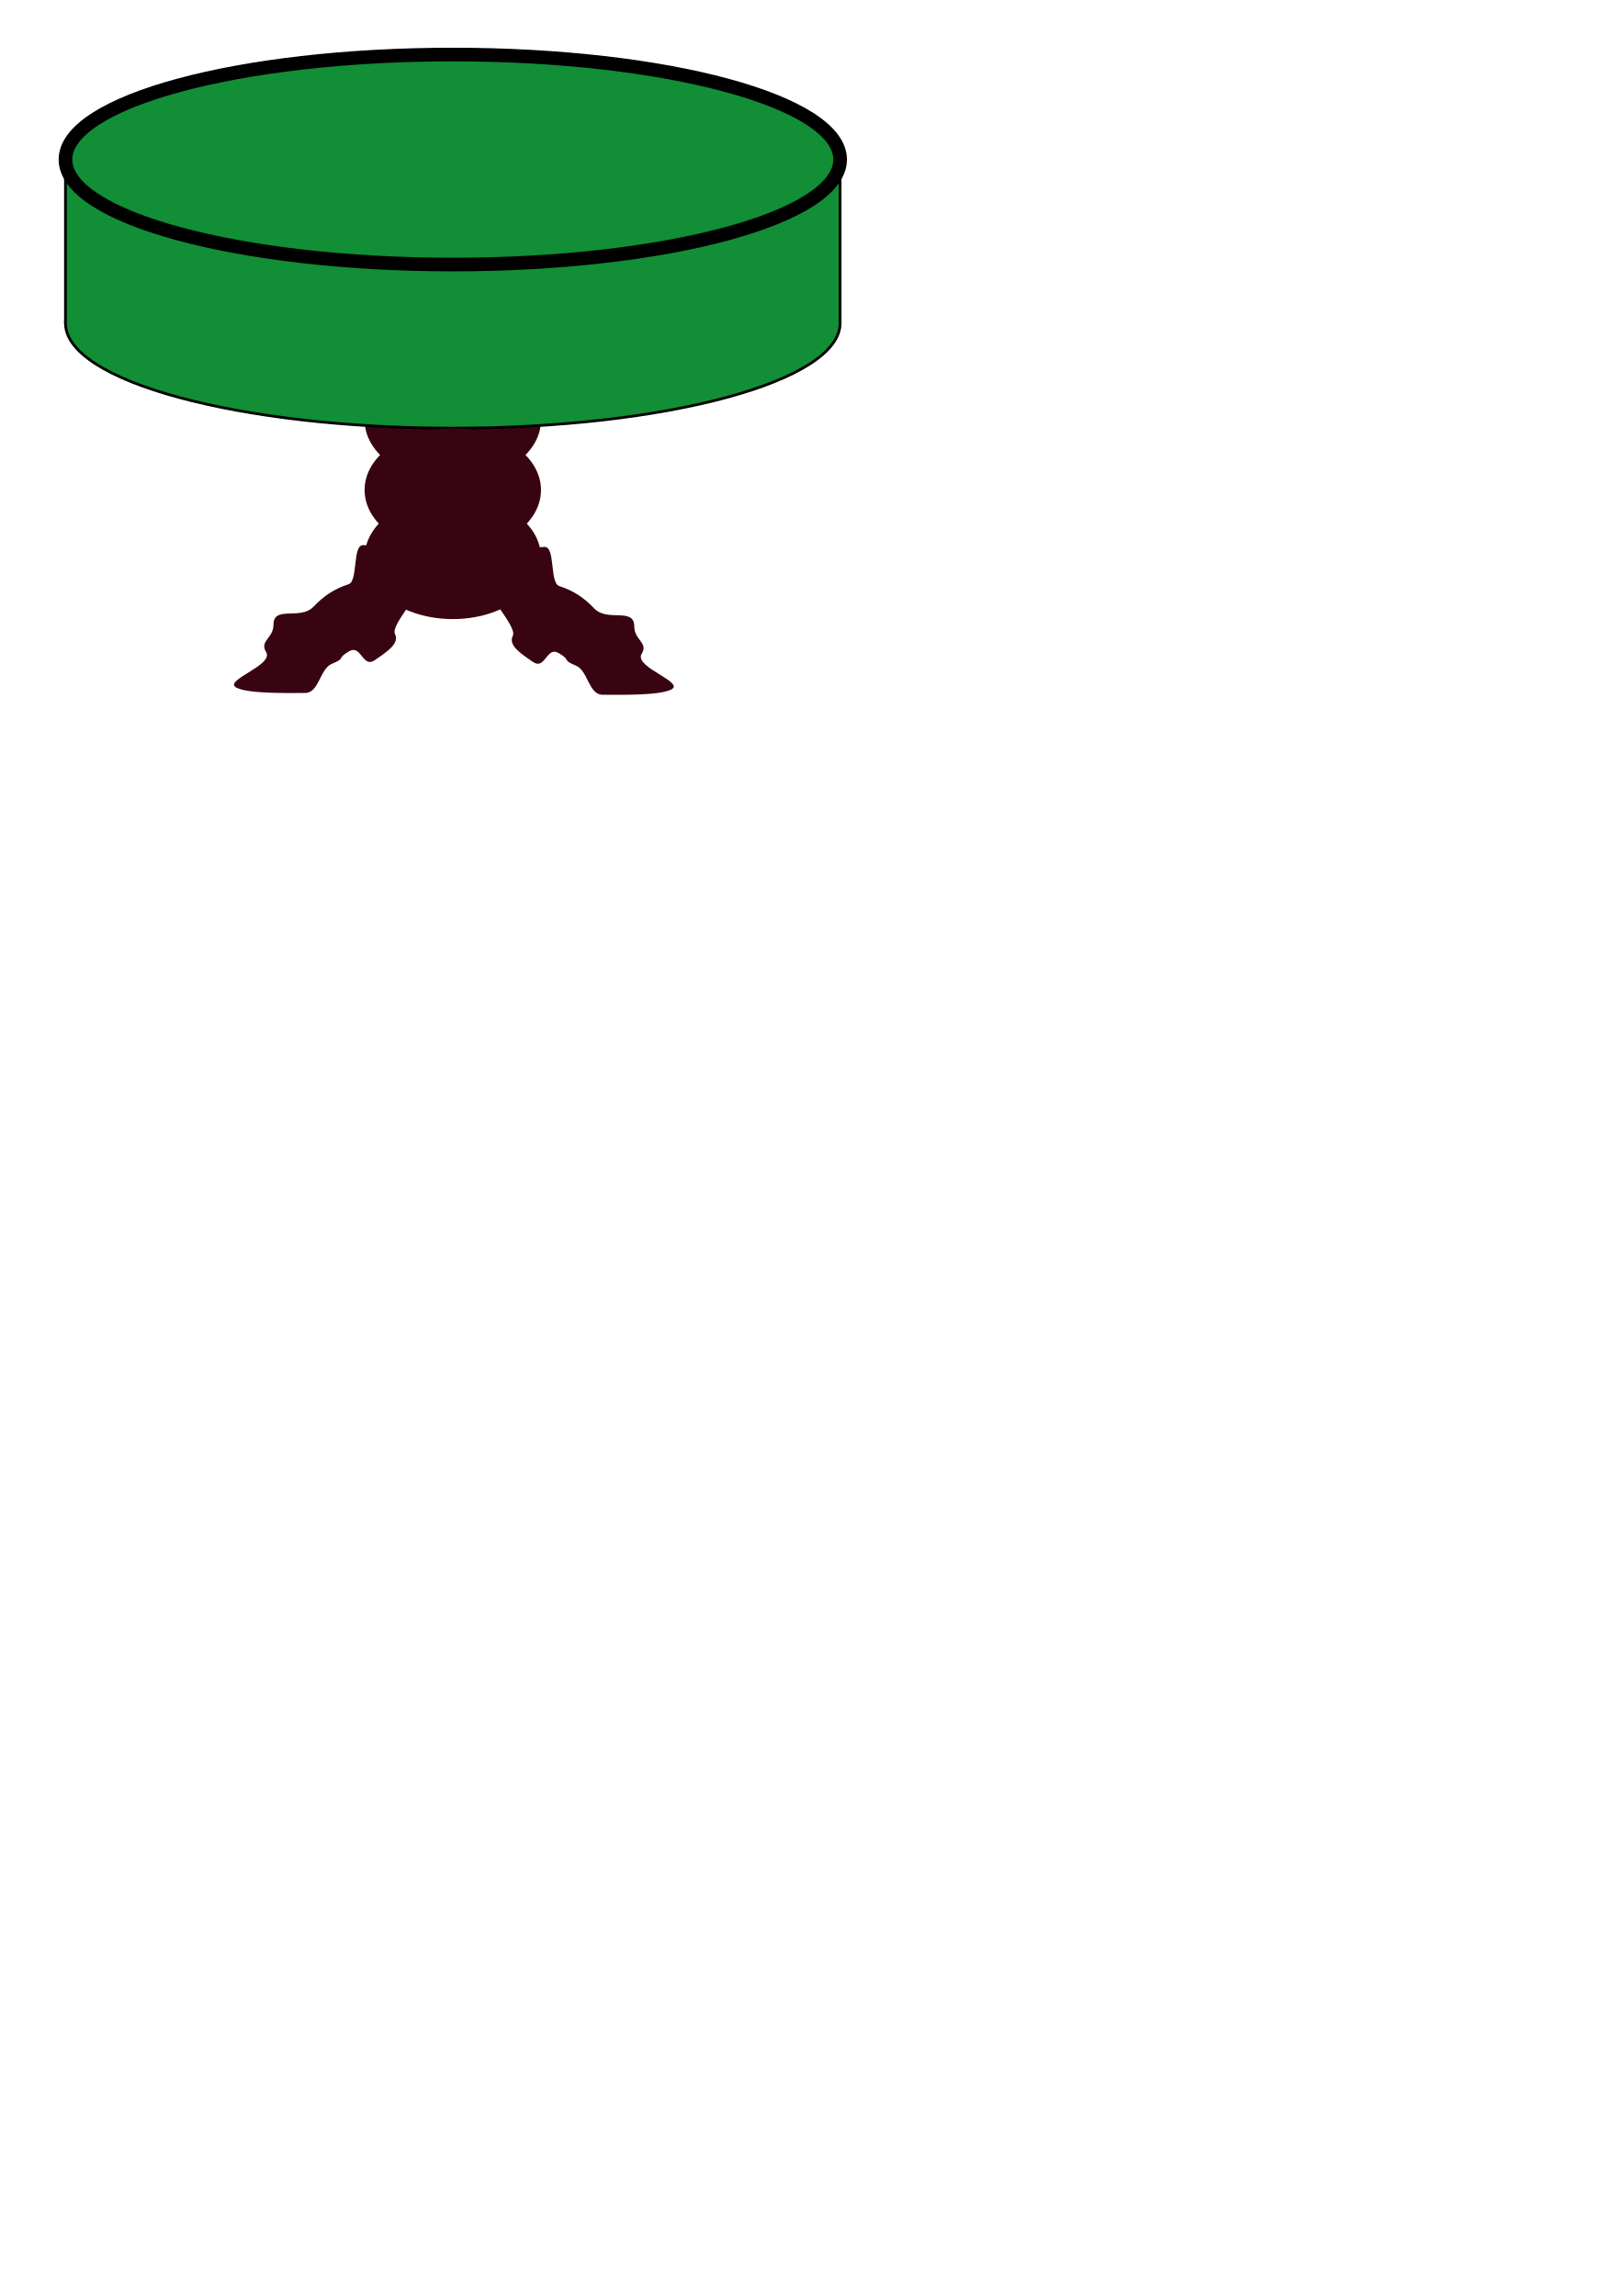
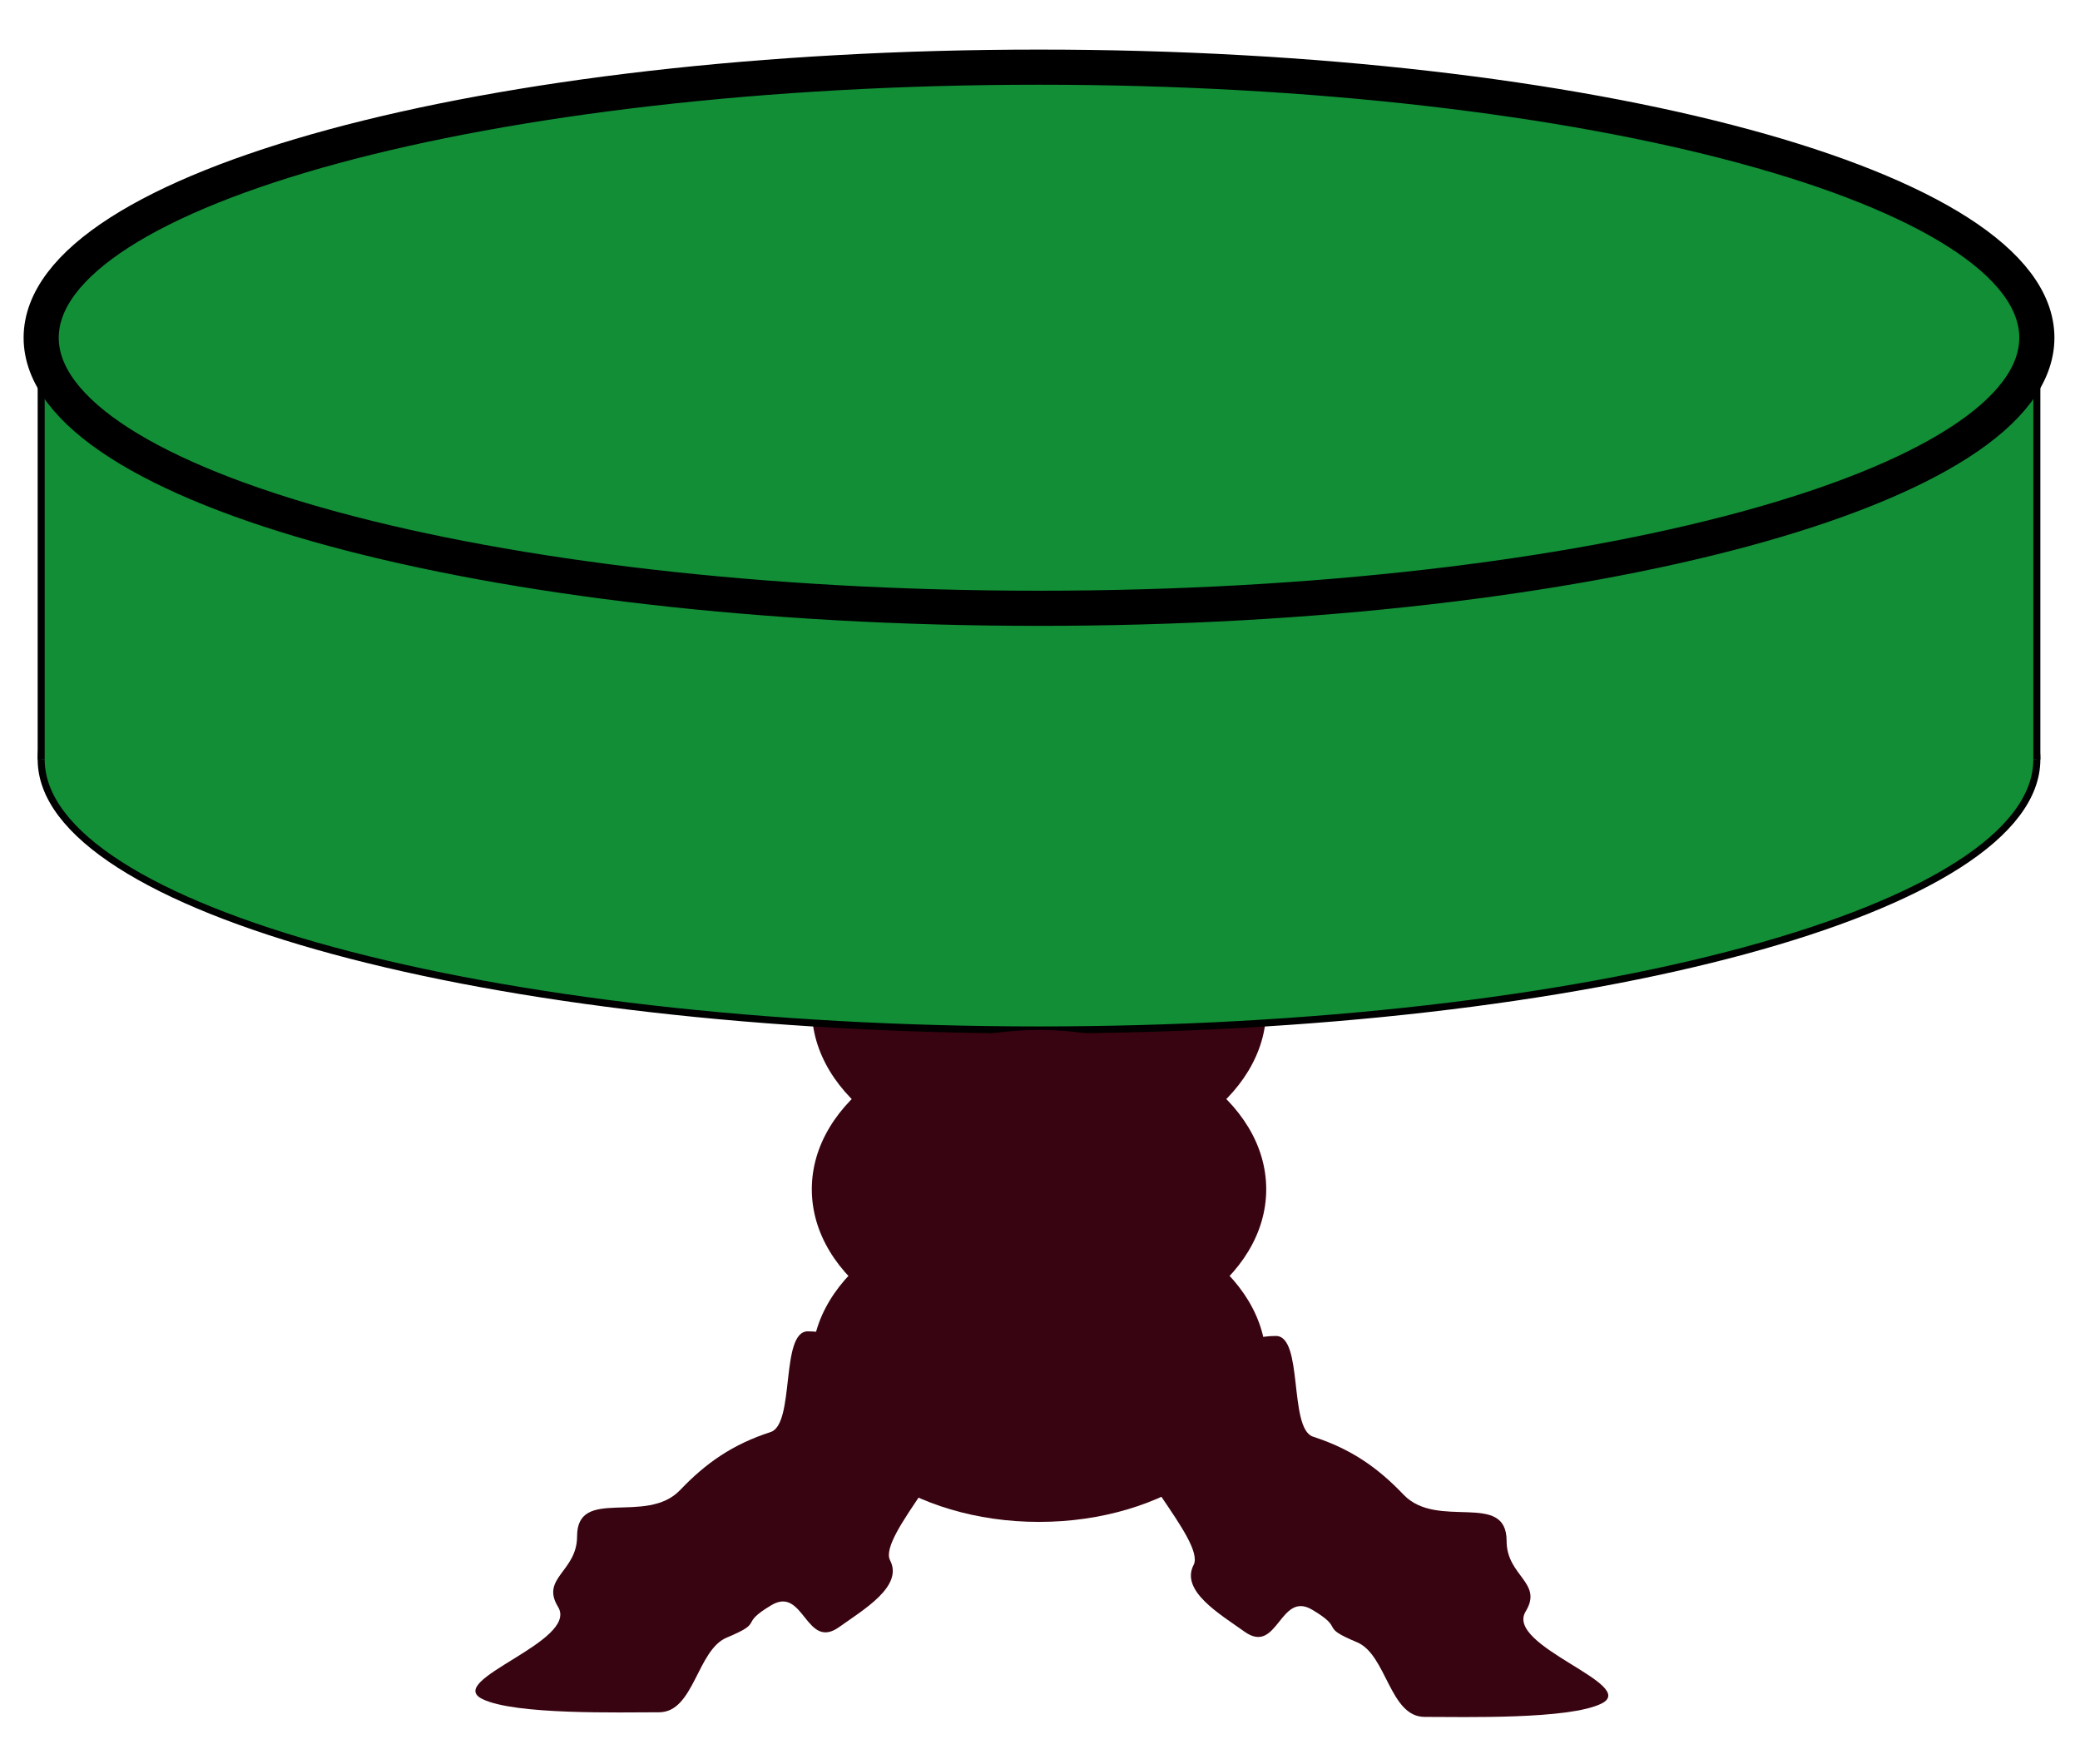
- <svg xmlns="http://www.w3.org/2000/svg" version="1.1" id="Warstwa_1" x="0px" y="0px" width="595.28px" height="841.889px" viewBox="0 0 595.28 841.889" enable-background="new 0 0 595.28 841.889" xml:space="preserve">
+ <svg xmlns="http://www.w3.org/2000/svg" version="1.1" id="Warstwa_1" x="0px" y="0px" width="296px" height="251px" viewBox="18.14 10.444 296 251" enable-background="new 18.14 10.444 296 251" xml:space="preserve">
  <ellipse fill="#390411" cx="166" cy="154.002" rx="32.333" ry="22.667" />
  <ellipse fill="#118E36" stroke="#000000" stroke-miterlimit="10" cx="166" cy="118.5" rx="142" ry="38.5" />
  <rect x="24" y="60.667" fill="#118E36" width="284" height="57.833" />
  <ellipse fill="#118E36" stroke="#000000" stroke-width="5" stroke-miterlimit="10" cx="166" cy="58.5" rx="142" ry="38.5" />
  <line fill="none" stroke="#000000" stroke-miterlimit="10" x1="24" y1="58.5" x2="24" y2="118.5" />
  <line fill="none" stroke="#000000" stroke-miterlimit="10" x1="308" y1="58.5" x2="308" y2="118.5" />
  <ellipse fill="#390411" cx="166" cy="179.667" rx="32.333" ry="22.667" />
  <ellipse fill="#390411" cx="166" cy="204.336" rx="32.333" ry="22.667" />
  <path fill="#390411" d="M232.542,229.711c0,5.034,5.235,5.906,2.708,10.039c-3.023,4.944,16.31,10.431,10.75,13.125  c-4.664,2.261-19.438,1.875-25.125,1.875c-4.99,0-5.39-8.855-9.625-10.625c-5.6-2.339-1.505-1.729-6.375-4.625  c-4.625-2.75-4.894,6.504-9.625,3.125c-3.5-2.5-9.165-5.797-7.25-9.5c1.783-3.446-11.198-16.061-8.125-18.625  c5.875-4.903,11.137-13.956,19.834-13.956c3.944,0,1.788,13.198,5.291,14.331c5.421,1.753,9.217,4.413,12.875,8.25  C222.722,228.207,232.542,222.529,232.542,229.711z" />
-   <path fill="#390411" d="M100.263,229.054c0,5.034-5.235,5.906-2.708,10.039c3.023,4.944-16.31,10.431-10.75,13.125  c4.664,2.261,19.438,1.875,25.125,1.875c4.99,0,5.39-8.855,9.625-10.625c5.6-2.339,1.505-1.729,6.375-4.625  c4.625-2.75,4.894,6.504,9.625,3.125c3.5-2.5,9.165-5.797,7.25-9.5c-1.783-3.446,11.198-16.061,8.125-18.625  c-5.875-4.903-11.137-13.956-19.834-13.956c-3.944,0-1.788,13.198-5.291,14.331c-5.421,1.753-9.217,4.413-12.875,8.25  C110.083,227.55,100.263,221.872,100.263,229.054z" />
+   <path fill="#390411" d="M100.263,229.054c0,5.034-5.235,5.906-2.708,10.039c3.023,4.944-16.31,10.431-10.75,13.125  c4.664,2.261,19.438,1.875,25.125,1.875c4.99,0,5.39-8.854,9.625-10.625c5.6-2.339,1.505-1.729,6.375-4.625  c4.625-2.75,4.894,6.504,9.625,3.125c3.5-2.5,9.165-5.797,7.25-9.5c-1.783-3.446,11.198-16.061,8.125-18.625  c-5.875-4.903-11.137-13.956-19.834-13.956c-3.944,0-1.788,13.198-5.291,14.331c-5.421,1.753-9.217,4.413-12.875,8.25  C110.083,227.55,100.263,221.872,100.263,229.054z" />
</svg>
